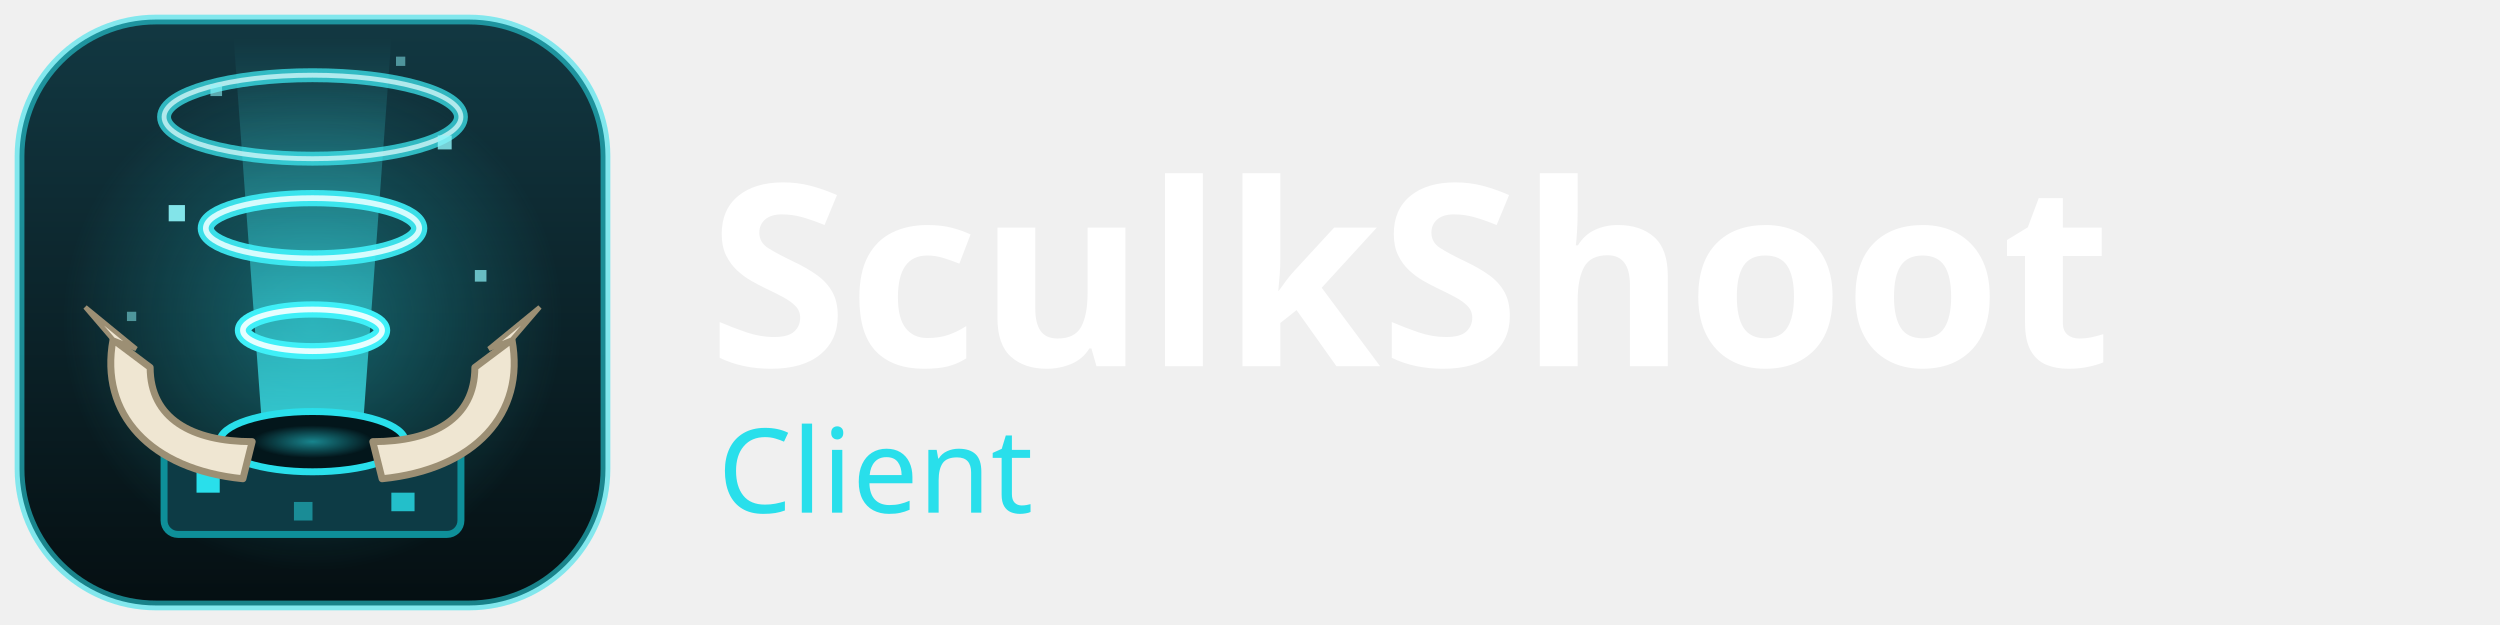
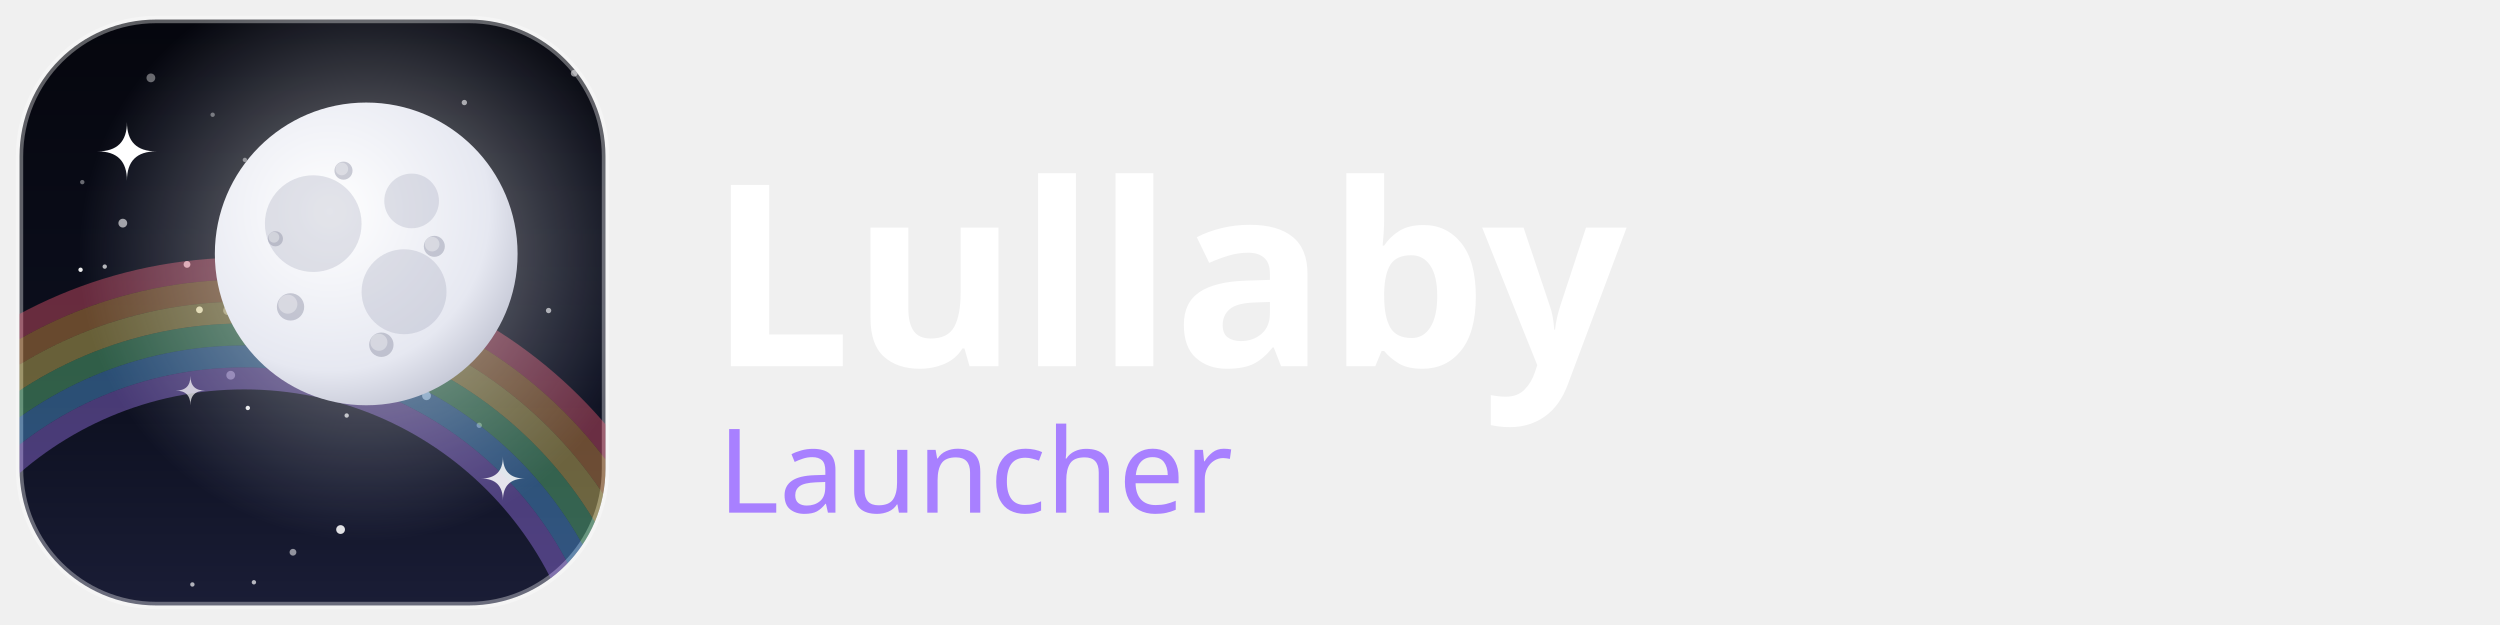
<svg xmlns="http://www.w3.org/2000/svg" width="1024" height="256" version="1.1" viewBox="0 0 1024 256">
  <defs>
-     <linearGradient id="bg" x1="0" y1="0" x2="0" y2="1">
-       <stop offset="0" stop-color="#123842" />
-       <stop offset="1" stop-color="#050f12" />
+     <linearGradient id="sky" x1="0" y1="0" x2="0" y2="1">
+       <stop offset="0" stop-color="#05060d" />
+       <stop offset="0.65" stop-color="#0d1020" />
+       <stop offset="1" stop-color="#1a1d36" />
    </linearGradient>
+     <radialGradient id="moonBody" cx="0.38" cy="0.36" r="0.75">
+       <stop offset="0" stop-color="#ffffff" />
+       <stop offset="0.7" stop-color="#e6e8f1" />
+       <stop offset="1" stop-color="#b9bccc" />
+     </radialGradient>
    <radialGradient id="halo" cx="0.5" cy="0.5" r="0.5">
-       <stop offset="0" stop-color="#29dfeb" stop-opacity="0.35" />
-       <stop offset="1" stop-color="#29dfeb" stop-opacity="0" />
+       <stop offset="0.45" stop-color="#ffffff" stop-opacity="0.28" />
+       <stop offset="1" stop-color="#dce4ff" stop-opacity="0" />
    </radialGradient>
-     <radialGradient id="earGlow" cx="0.5" cy="0.5" r="0.5">
-       <stop offset="0" stop-color="#8ff6fb" stop-opacity="0.9" />
-       <stop offset="1" stop-color="#29dfeb" stop-opacity="0" />
+     <radialGradient id="nightHalf" cx="0.3" cy="0.3" r="0.9">
+       <stop offset="0" stop-color="#2c3150" />
+       <stop offset="1" stop-color="#0e101c" />
    </radialGradient>
-     <linearGradient id="beam" x1="0" y1="1" x2="0" y2="0">
-       <stop offset="0" stop-color="#3ff0f8" stop-opacity="0.75" />
-       <stop offset="1" stop-color="#3ff0f8" stop-opacity="0" />
-     </linearGradient>
-     <radialGradient id="soulGlow" cx="0.5" cy="0.5" r="0.5">
-       <stop offset="0" stop-color="#29dfeb" stop-opacity="0.55" />
-       <stop offset="1" stop-color="#29dfeb" stop-opacity="0" />
+     <radialGradient id="dayHalf" cx="0.7" cy="0.3" r="0.9">
+       <stop offset="0" stop-color="#ffffff" />
+       <stop offset="1" stop-color="#c9ccdb" />
    </radialGradient>
  </defs>
-   <rect x="8" y="8" width="240" height="240" rx="56" fill="url(#bg)" stroke="#29dfeb" stroke-opacity="0.55" stroke-width="4" />
-   <circle cx="128" cy="131.5" r="102.6" fill="url(#halo)" />
-   <path d="M107.1 171.4 L95.7 15.6 L160.3 15.6 L148.9 171.4 Z" fill="url(#beam)" />
-   <ellipse cx="128" cy="135.3" rx="28.5" ry="8.55" fill="none" stroke="#3ff0f8" stroke-width="6.65" stroke-opacity="1" />
-   <ellipse cx="128" cy="135.3" rx="28.5" ry="8.55" fill="none" stroke="#e6feff" stroke-width="2.328" stroke-opacity="1" />
-   <ellipse cx="128" cy="93.5" rx="43.7" ry="12.35" fill="none" stroke="#3ff0f8" stroke-width="6.65" stroke-opacity="0.9" />
-   <ellipse cx="128" cy="93.5" rx="43.7" ry="12.35" fill="none" stroke="#e6feff" stroke-width="2.328" stroke-opacity="0.9" />
-   <ellipse cx="128" cy="47.9" rx="60.8" ry="17.1" fill="none" stroke="#3ff0f8" stroke-width="5.7" stroke-opacity="0.7" />
-   <ellipse cx="128" cy="47.9" rx="60.8" ry="17.1" fill="none" stroke="#e6feff" stroke-width="1.995" stroke-opacity="0.7" />
-   <rect x="67.2" y="180.9" width="121.6" height="38" rx="5.7" fill="#0d3b45" stroke="#0e8f99" stroke-width="2.85" />
-   <rect x="80.5" y="192.3" width="9.5" height="9.5" fill="#29dfeb" />
-   <rect x="160.3" y="201.8" width="9.5" height="7.6" fill="#29dfeb" fill-opacity="0.8" />
-   <rect x="120.4" y="205.6" width="7.6" height="7.6" fill="#1a8c96" />
-   <ellipse cx="128" cy="180.9" rx="38" ry="12.35" fill="#03161b" stroke="#29dfeb" stroke-width="2.85" />
-   <ellipse cx="128" cy="180.9" rx="24.7" ry="6.65" fill="url(#soulGlow)" />
-   <path d="M99.5 196.1 C61.5 192.3 40.6 169.5 46.3 139.1 L61.5 150.5 C61.5 171.4 78.6 180.9 103.3 180.9 Z" fill="#efe6d2" stroke="#9c8f74" stroke-width="2.85" stroke-linejoin="round" />
-   <path d="M46.3 139.1 L34.9 125.8 L55.8 142.9 Z" fill="#efe6d2" stroke="#9c8f74" stroke-width="1.9" />
-   <path d="M156.5 196.1 C194.5 192.3 215.4 169.5 209.7 139.1 L194.5 150.5 C194.5 171.4 177.4 180.9 152.7 180.9 Z" fill="#efe6d2" stroke="#9c8f74" stroke-width="2.85" stroke-linejoin="round" />
-   <path d="M209.7 139.1 L221.1 125.8 L200.2 142.9 Z" fill="#efe6d2" stroke="#9c8f74" stroke-width="1.9" />
-   <rect x="69.1" y="84" width="6.65" height="6.65" fill="#8ff6fb" fill-opacity="0.9" />
-   <rect x="179.3" y="55.5" width="5.7" height="5.7" fill="#8ff6fb" fill-opacity="0.8" />
-   <rect x="86.2" y="34.6" width="4.75" height="4.75" fill="#8ff6fb" fill-opacity="0.6" />
-   <rect x="194.5" y="110.6" width="4.75" height="4.75" fill="#8ff6fb" fill-opacity="0.7" />
-   <rect x="52" y="127.7" width="3.8" height="3.8" fill="#8ff6fb" fill-opacity="0.5" />
-   <rect x="162.2" y="23.2" width="3.8" height="3.8" fill="#8ff6fb" fill-opacity="0.5" />
-   <text x="290" y="150" font-family="sans-serif" font-size="104" font-weight="bold" fill="#ffffff">SculkShoot</text>
-   <text x="294" y="210" font-family="sans-serif" font-size="48" fill="#29dfeb">Client</text>
+   <rect x="8.0" y="8.0" width="240.0" height="240.0" rx="56" fill="url(#sky)" stroke="#ffffff" stroke-opacity="0.35" stroke-width="3.0" />
+   <clipPath id="tile">
+     <rect x="8.0" y="8.0" width="240.0" height="240.0" rx="56" />
+   </clipPath>
+   <g clip-path="url(#tile)">
+     <circle cx="87.1" cy="47.0" r="0.9" fill="#ffffff" fill-opacity="0.39" />
+     <circle cx="136.3" cy="96.8" r="0.9" fill="#ffffff" fill-opacity="0.90" />
+     <circle cx="61.8" cy="31.9" r="1.8" fill="#ffffff" fill-opacity="0.39" />
+     <circle cx="33.0" cy="110.5" r="0.9" fill="#ffffff" fill-opacity="0.92" />
+     <circle cx="158.3" cy="147.3" r="0.9" fill="#ffffff" fill-opacity="0.70" />
+     <circle cx="104.0" cy="238.5" r="0.9" fill="#ffffff" fill-opacity="0.68" />
+     <circle cx="42.9" cy="109.2" r="0.9" fill="#ffffff" fill-opacity="0.69" />
+     <circle cx="142.0" cy="170.2" r="0.9" fill="#ffffff" fill-opacity="0.70" />
+     <circle cx="160.2" cy="98.4" r="0.9" fill="#ffffff" fill-opacity="0.69" />
+     <circle cx="155.6" cy="127.2" r="1.8" fill="#ffffff" fill-opacity="0.82" />
+     <circle cx="120.0" cy="226.2" r="1.4" fill="#ffffff" fill-opacity="0.53" />
+     <circle cx="196.3" cy="174.2" r="1.1" fill="#ffffff" fill-opacity="0.40" />
+     <circle cx="81.7" cy="126.9" r="1.4" fill="#ffffff" fill-opacity="0.79" />
+     <circle cx="78.8" cy="239.4" r="0.9" fill="#ffffff" fill-opacity="0.66" />
+     <circle cx="50.3" cy="91.4" r="1.8" fill="#ffffff" fill-opacity="0.60" />
+     <circle cx="235.2" cy="30.0" r="1.4" fill="#ffffff" fill-opacity="0.55" />
+     <circle cx="93.2" cy="127.2" r="1.8" fill="#ffffff" fill-opacity="0.39" />
+     <circle cx="33.7" cy="74.6" r="0.9" fill="#ffffff" fill-opacity="0.39" />
+     <circle cx="174.7" cy="162.1" r="1.8" fill="#ffffff" fill-opacity="0.52" />
+     <circle cx="101.5" cy="167.1" r="0.9" fill="#ffffff" fill-opacity="0.91" />
+     <circle cx="94.5" cy="153.7" r="1.8" fill="#ffffff" fill-opacity="0.39" />
+     <circle cx="190.2" cy="42.0" r="1.1" fill="#ffffff" fill-opacity="0.59" />
+     <circle cx="224.7" cy="127.2" r="1.1" fill="#ffffff" fill-opacity="0.62" />
+     <circle cx="139.5" cy="216.9" r="1.8" fill="#ffffff" fill-opacity="0.87" />
+     <circle cx="76.6" cy="108.3" r="1.4" fill="#ffffff" fill-opacity="0.76" />
+     <circle cx="100.3" cy="65.5" r="0.9" fill="#ffffff" fill-opacity="0.46" />
+     <circle cx="100.0" cy="300.0" r="190.0" fill="none" stroke="#ff5c78" stroke-opacity="0.38" stroke-width="9.0" />
+     <circle cx="100.0" cy="300.0" r="181.0" fill="none" stroke="#ffa84c" stroke-opacity="0.38" stroke-width="9.0" />
+     <circle cx="100.0" cy="300.0" r="172.0" fill="none" stroke="#ffe666" stroke-opacity="0.38" stroke-width="9.0" />
+     <circle cx="100.0" cy="300.0" r="163.0" fill="none" stroke="#6ce08c" stroke-opacity="0.38" stroke-width="9.0" />
+     <circle cx="100.0" cy="300.0" r="154.0" fill="none" stroke="#5cb6ff" stroke-opacity="0.38" stroke-width="9.0" />
+     <circle cx="100.0" cy="300.0" r="145.0" fill="none" stroke="#a880ff" stroke-opacity="0.38" stroke-width="9.0" />
+     <circle cx="150.0" cy="104.0" r="117.8" fill="url(#halo)" />
+     <circle cx="150.0" cy="104.0" r="62.0" fill="url(#moonBody)" />
+     <circle cx="128.3" cy="91.6" r="19.8" fill="#9ca0b4" fill-opacity="0.28" />
+     <circle cx="165.5" cy="119.5" r="17.4" fill="#9ca0b4" fill-opacity="0.28" />
+     <circle cx="168.6" cy="82.3" r="11.2" fill="#9ca0b4" fill-opacity="0.28" />
+     <circle cx="119.0" cy="125.7" r="5.6" fill="#8e92a6" fill-opacity="0.45" />
+     <circle cx="117.9" cy="124.6" r="3.9" fill="#ffffff" fill-opacity="0.35" />
+     <circle cx="177.9" cy="100.9" r="4.3" fill="#8e92a6" fill-opacity="0.45" />
+     <circle cx="177.0" cy="100.0" r="3.0" fill="#ffffff" fill-opacity="0.35" />
+     <circle cx="140.7" cy="69.9" r="3.7" fill="#8e92a6" fill-opacity="0.45" />
+     <circle cx="140.0" cy="69.2" r="2.6" fill="#ffffff" fill-opacity="0.35" />
+     <circle cx="156.2" cy="141.2" r="5.0" fill="#8e92a6" fill-opacity="0.45" />
+     <circle cx="155.2" cy="140.2" r="3.5" fill="#ffffff" fill-opacity="0.35" />
+     <circle cx="112.8" cy="97.8" r="3.1" fill="#8e92a6" fill-opacity="0.45" />
+     <circle cx="112.2" cy="97.2" r="2.2" fill="#ffffff" fill-opacity="0.35" />
+     <path d="M52.0 50.0 Q52.0 62.0 64.0 62.0 Q52.0 62.0 52.0 74.0 Q52.0 62.0 40.0 62.0 Q52.0 62.0 52.0 50.0Z" fill="#ffffff" fill-opacity="1.0" />
+     <path d="M206.0 187.0 Q206.0 196.0 215.0 196.0 Q206.0 196.0 206.0 205.0 Q206.0 196.0 197.0 196.0 Q206.0 196.0 206.0 187.0Z" fill="#ffffff" fill-opacity="0.85" />
+     <path d="M78.0 154.0 Q78.0 160.0 84.0 160.0 Q78.0 160.0 78.0 166.0 Q78.0 160.0 72.0 160.0 Q78.0 160.0 78.0 154.0Z" fill="#ffffff" fill-opacity="0.7" />
+   </g>
+   <text x="290" y="150" font-family="sans-serif" font-size="104" font-weight="bold" fill="#ffffff">Lullaby</text>
+   <text x="294" y="210" font-family="sans-serif" font-size="48" fill="#a880ff">Launcher</text>
</svg>
